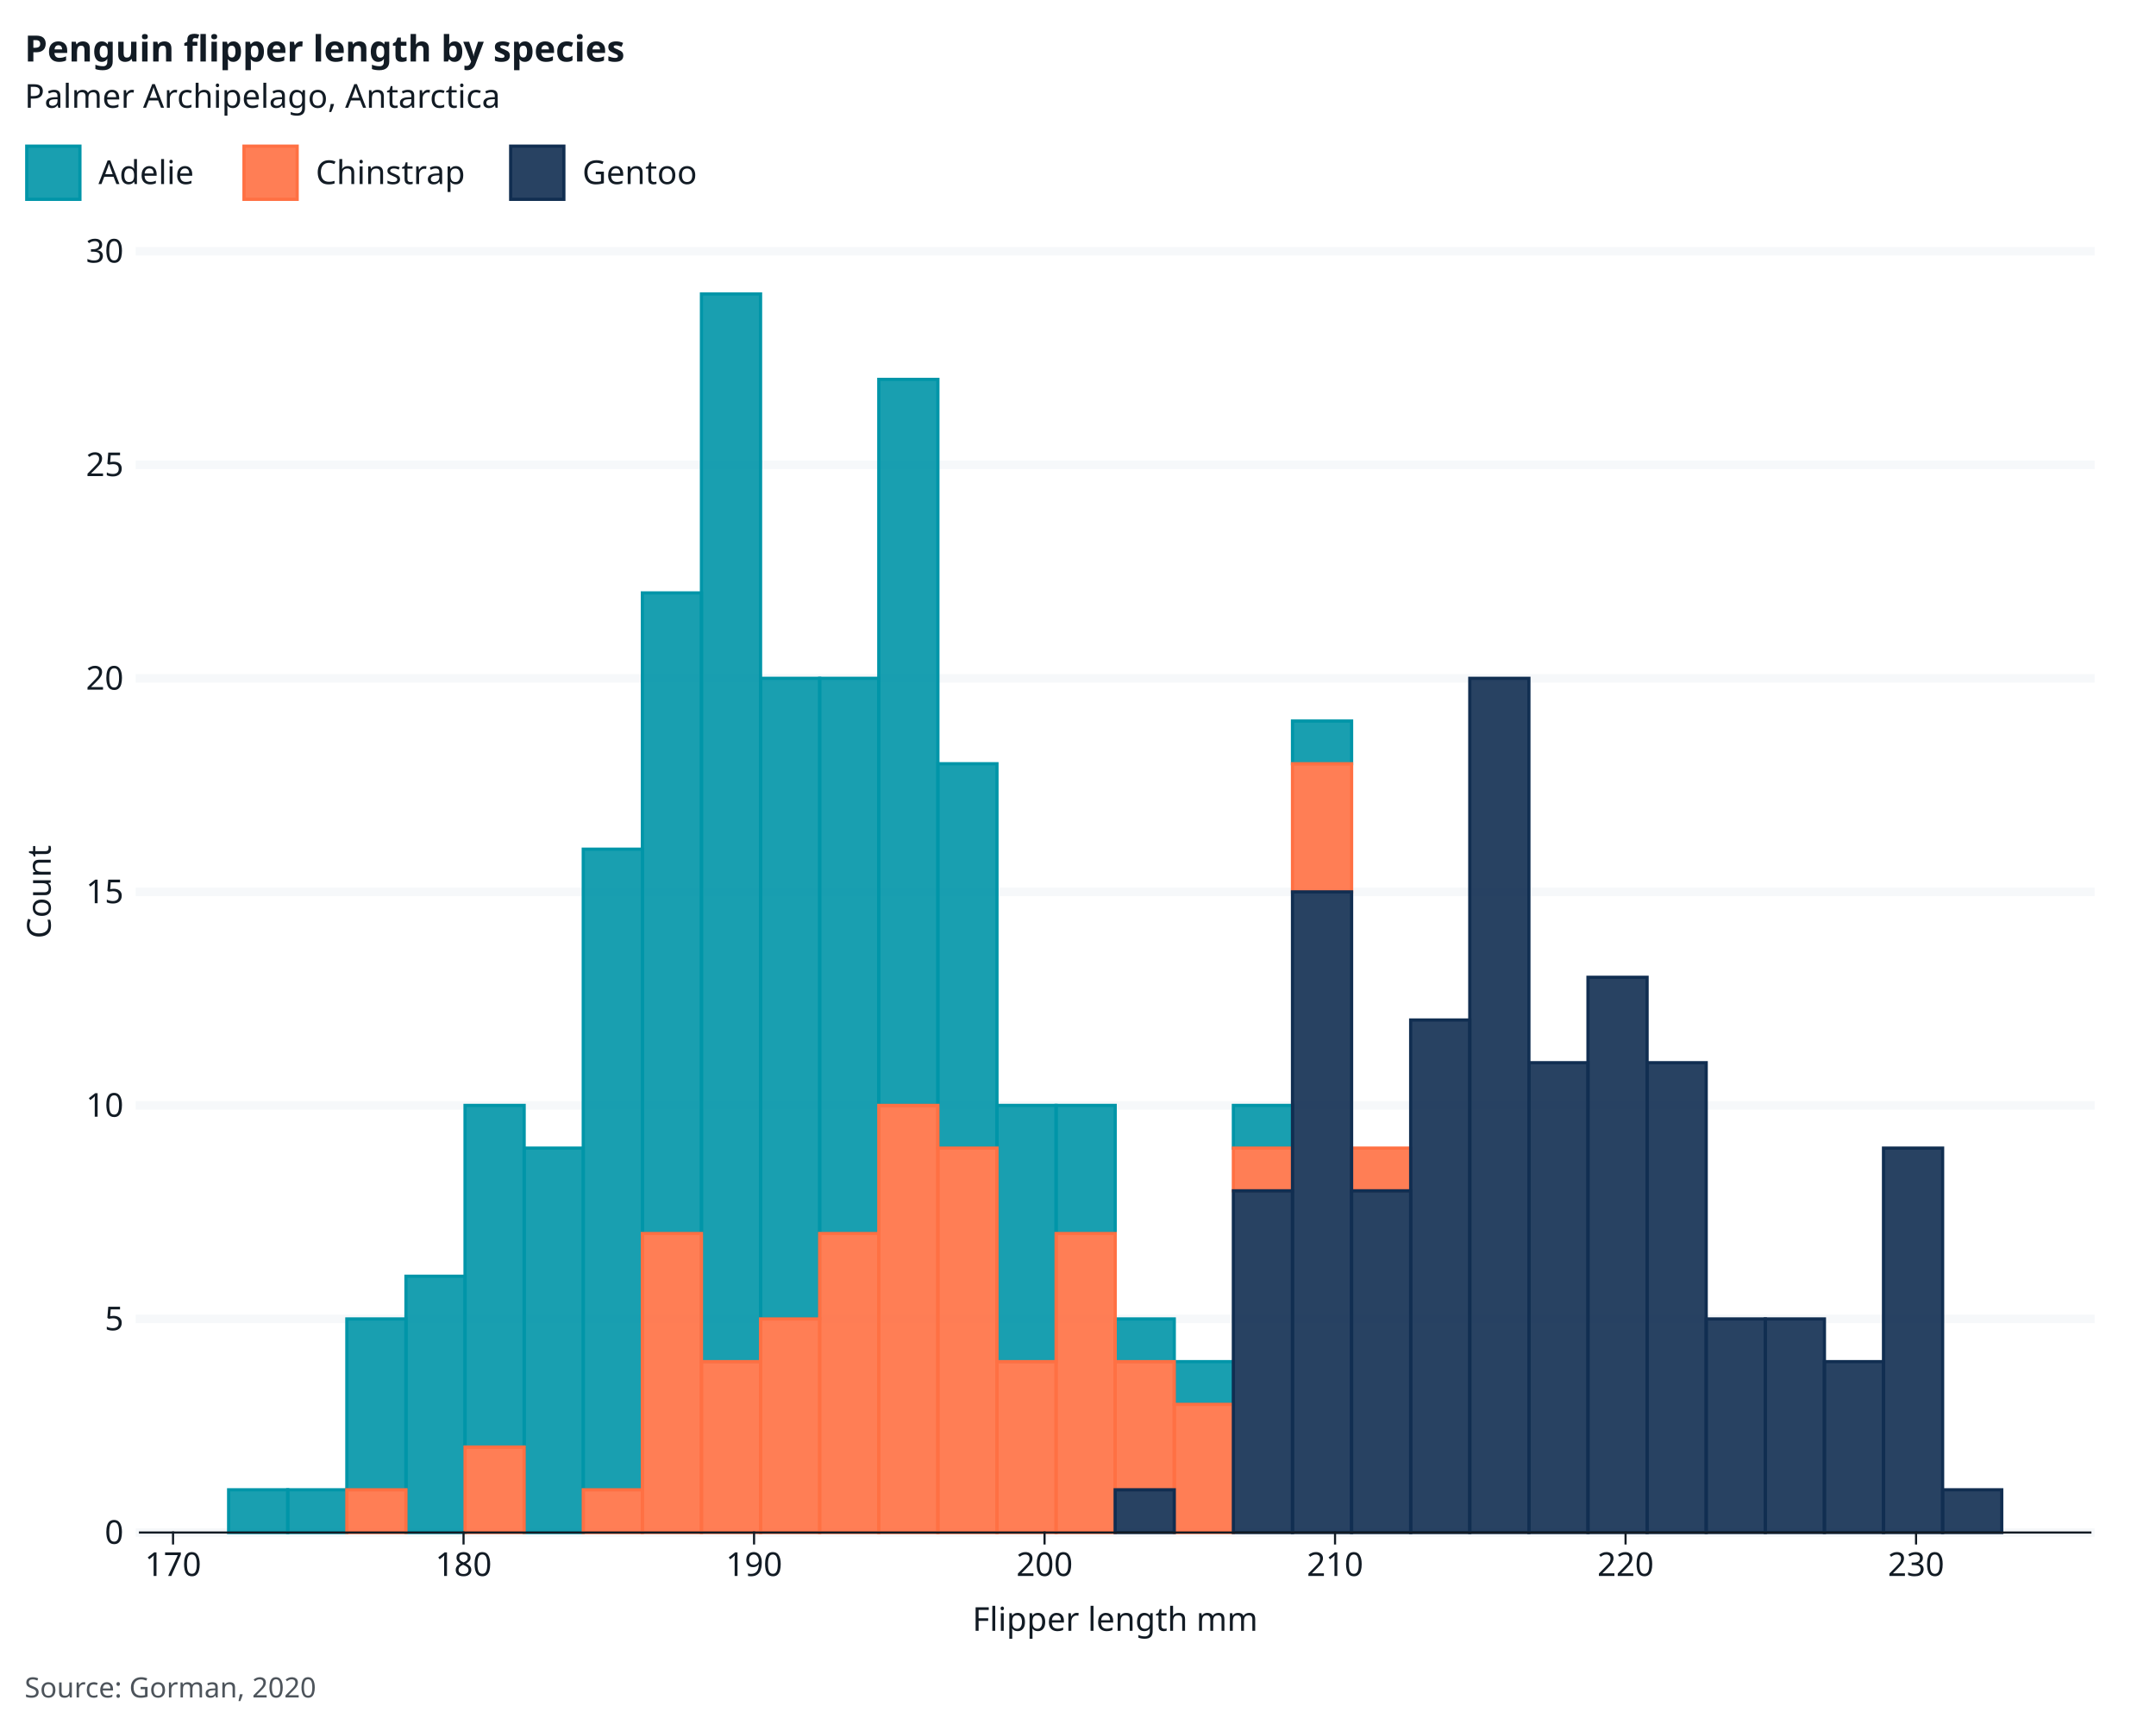
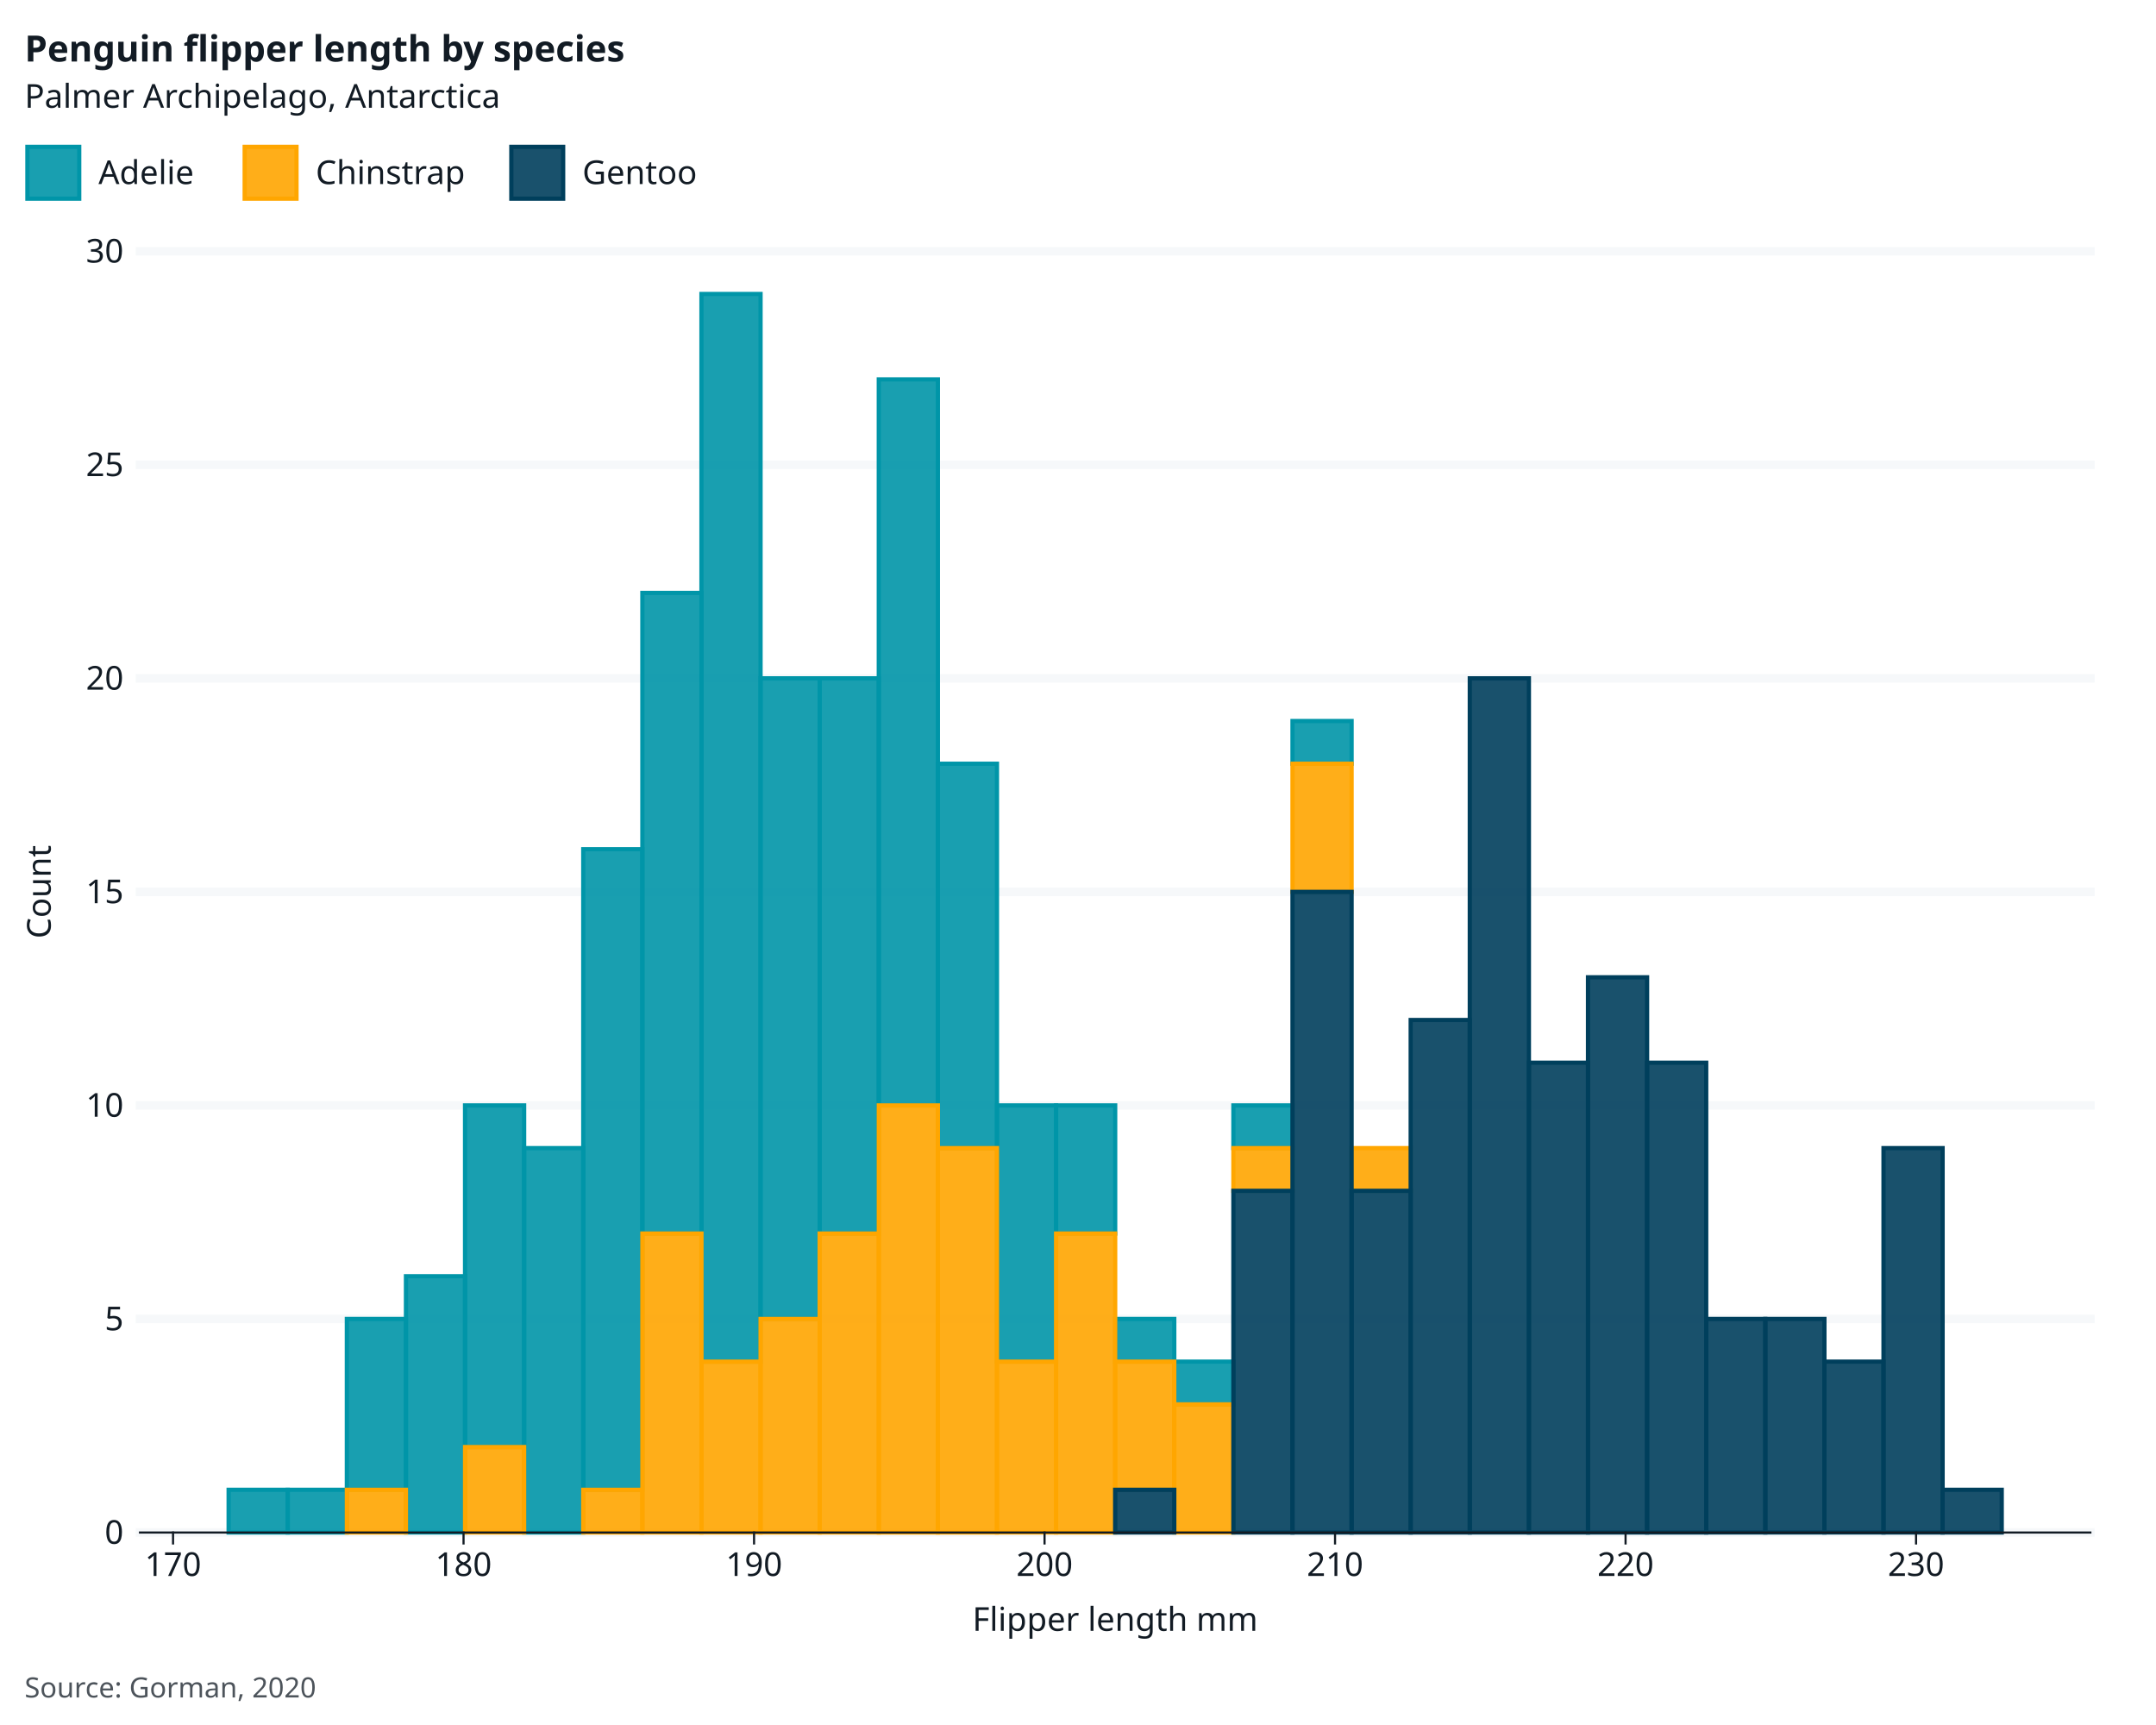
<svg xmlns="http://www.w3.org/2000/svg" class="svglite" data-engine-version="2.0" width="720.00pt" height="576.00pt" viewBox="0 0 720.00 576.00">
  <defs>
    <style type="text/css">
    .svglite line, .svglite polyline, .svglite polygon, .svglite path, .svglite rect, .svglite circle {
      fill: none;
      stroke: #000000;
      stroke-linecap: round;
      stroke-linejoin: round;
      stroke-miterlimit: 10.00;
    }
  </style>
  </defs>
  <rect width="100%" height="100%" style="stroke: none; fill: #FFFFFF;" />
  <defs>
    <clipPath id="cpMC4wMHw3MjAuMDB8MC4wMHw1NzYuMDA=">
      <rect x="0.00" y="0.00" width="720.00" height="576.00" />
    </clipPath>
  </defs>
  <g clip-path="url(#cpMC4wMHw3MjAuMDB8MC4wMHw1NzYuMDA=)">
    <rect x="0" y="0.00" width="720.00" height="576.00" style="stroke-width: 0.71; stroke: #FFFFFF; fill: #FFFFFF;" />
    <rect x="46.75" y="83.90" width="651.33" height="427.82" style="stroke-width: 0.71; stroke: #FFFFFF; fill: #FFFFFF;" />
    <polyline points="46.75,511.72 698.08,511.72 " style="stroke-width: 2.85; stroke: #F6F8FA; stroke-linecap: square;" />
    <polyline points="46.75,440.41 698.08,440.41 " style="stroke-width: 2.85; stroke: #F6F8FA; stroke-linecap: square;" />
    <polyline points="46.75,369.11 698.08,369.11 " style="stroke-width: 2.85; stroke: #F6F8FA; stroke-linecap: square;" />
    <polyline points="46.75,297.81 698.08,297.81 " style="stroke-width: 2.85; stroke: #F6F8FA; stroke-linecap: square;" />
    <polyline points="46.75,226.50 698.08,226.50 " style="stroke-width: 2.85; stroke: #F6F8FA; stroke-linecap: square;" />
    <polyline points="46.75,155.20 698.08,155.20 " style="stroke-width: 2.85; stroke: #F6F8FA; stroke-linecap: square;" />
    <polyline points="46.75,83.90 698.08,83.90 " style="stroke-width: 2.85; stroke: #F6F8FA; stroke-linecap: square;" />
-     <rect x="76.35" y="497.46" width="19.74" height="14.26" style="stroke-width: 1.07; stroke: #0095A8; stroke-linecap: butt; stroke-linejoin: miter; fill: #0095A8; fill-opacity: 0.90;" />
-     <rect x="96.09" y="497.46" width="19.74" height="14.26" style="stroke-width: 1.07; stroke: #0095A8; stroke-linecap: butt; stroke-linejoin: miter; fill: #0095A8; fill-opacity: 0.90;" />
-     <rect x="115.83" y="440.41" width="19.74" height="57.04" style="stroke-width: 1.07; stroke: #0095A8; stroke-linecap: butt; stroke-linejoin: miter; fill: #0095A8; fill-opacity: 0.90;" />
-     <rect x="135.57" y="426.15" width="19.74" height="85.56" style="stroke-width: 1.07; stroke: #0095A8; stroke-linecap: butt; stroke-linejoin: miter; fill: #0095A8; fill-opacity: 0.90;" />
-     <rect x="155.30" y="369.11" width="19.74" height="114.09" style="stroke-width: 1.07; stroke: #0095A8; stroke-linecap: butt; stroke-linejoin: miter; fill: #0095A8; fill-opacity: 0.90;" />
-     <rect x="175.04" y="383.37" width="19.74" height="128.35" style="stroke-width: 1.07; stroke: #0095A8; stroke-linecap: butt; stroke-linejoin: miter; fill: #0095A8; fill-opacity: 0.90;" />
-     <rect x="194.78" y="283.55" width="19.74" height="213.91" style="stroke-width: 1.07; stroke: #0095A8; stroke-linecap: butt; stroke-linejoin: miter; fill: #0095A8; fill-opacity: 0.90;" />
-     <rect x="214.52" y="197.98" width="19.74" height="213.91" style="stroke-width: 1.07; stroke: #0095A8; stroke-linecap: butt; stroke-linejoin: miter; fill: #0095A8; fill-opacity: 0.90;" />
-     <rect x="234.25" y="98.16" width="19.74" height="356.52" style="stroke-width: 1.07; stroke: #0095A8; stroke-linecap: butt; stroke-linejoin: miter; fill: #0095A8; fill-opacity: 0.90;" />
-     <rect x="253.99" y="226.50" width="19.74" height="213.91" style="stroke-width: 1.07; stroke: #0095A8; stroke-linecap: butt; stroke-linejoin: miter; fill: #0095A8; fill-opacity: 0.90;" />
-     <rect x="273.73" y="226.50" width="19.74" height="185.39" style="stroke-width: 1.07; stroke: #0095A8; stroke-linecap: butt; stroke-linejoin: miter; fill: #0095A8; fill-opacity: 0.90;" />
-     <rect x="293.47" y="126.68" width="19.74" height="242.43" style="stroke-width: 1.07; stroke: #0095A8; stroke-linecap: butt; stroke-linejoin: miter; fill: #0095A8; fill-opacity: 0.90;" />
-     <rect x="313.20" y="255.02" width="19.74" height="128.35" style="stroke-width: 1.07; stroke: #0095A8; stroke-linecap: butt; stroke-linejoin: miter; fill: #0095A8; fill-opacity: 0.90;" />
-     <rect x="332.94" y="369.11" width="19.74" height="85.56" style="stroke-width: 1.07; stroke: #0095A8; stroke-linecap: butt; stroke-linejoin: miter; fill: #0095A8; fill-opacity: 0.90;" />
-     <rect x="352.68" y="369.11" width="19.74" height="42.78" style="stroke-width: 1.07; stroke: #0095A8; stroke-linecap: butt; stroke-linejoin: miter; fill: #0095A8; fill-opacity: 0.90;" />
-     <rect x="372.41" y="440.41" width="19.74" height="14.26" style="stroke-width: 1.07; stroke: #0095A8; stroke-linecap: butt; stroke-linejoin: miter; fill: #0095A8; fill-opacity: 0.90;" />
-     <rect x="392.15" y="454.67" width="19.74" height="14.26" style="stroke-width: 1.07; stroke: #0095A8; stroke-linecap: butt; stroke-linejoin: miter; fill: #0095A8; fill-opacity: 0.90;" />
-     <rect x="411.89" y="369.11" width="19.74" height="14.26" style="stroke-width: 1.07; stroke: #0095A8; stroke-linecap: butt; stroke-linejoin: miter; fill: #0095A8; fill-opacity: 0.90;" />
-     <rect x="431.63" y="240.76" width="19.74" height="14.26" style="stroke-width: 1.07; stroke: #0095A8; stroke-linecap: butt; stroke-linejoin: miter; fill: #0095A8; fill-opacity: 0.90;" />
-     <rect x="451.36" y="383.37" width="19.74" height="0.00" style="stroke-width: 1.07; stroke: #0095A8; stroke-linecap: butt; stroke-linejoin: miter; fill: #0095A8; fill-opacity: 0.90;" />
-     <rect x="471.10" y="340.59" width="19.74" height="0.00" style="stroke-width: 1.07; stroke: #0095A8; stroke-linecap: butt; stroke-linejoin: miter; fill: #0095A8; fill-opacity: 0.90;" />
-     <rect x="490.84" y="226.50" width="19.74" height="0.00" style="stroke-width: 1.07; stroke: #0095A8; stroke-linecap: butt; stroke-linejoin: miter; fill: #0095A8; fill-opacity: 0.90;" />
-     <rect x="510.58" y="354.85" width="19.74" height="0.00" style="stroke-width: 1.07; stroke: #0095A8; stroke-linecap: butt; stroke-linejoin: miter; fill: #0095A8; fill-opacity: 0.90;" />
-     <rect x="530.31" y="326.33" width="19.74" height="0.00" style="stroke-width: 1.07; stroke: #0095A8; stroke-linecap: butt; stroke-linejoin: miter; fill: #0095A8; fill-opacity: 0.90;" />
-     <rect x="550.05" y="354.85" width="19.74" height="0.00" style="stroke-width: 1.07; stroke: #0095A8; stroke-linecap: butt; stroke-linejoin: miter; fill: #0095A8; fill-opacity: 0.90;" />
-     <rect x="569.79" y="440.41" width="19.74" height="0.00" style="stroke-width: 1.07; stroke: #0095A8; stroke-linecap: butt; stroke-linejoin: miter; fill: #0095A8; fill-opacity: 0.90;" />
-     <rect x="589.53" y="440.41" width="19.74" height="0.00" style="stroke-width: 1.07; stroke: #0095A8; stroke-linecap: butt; stroke-linejoin: miter; fill: #0095A8; fill-opacity: 0.90;" />
-     <rect x="609.26" y="454.67" width="19.74" height="0.00" style="stroke-width: 1.07; stroke: #0095A8; stroke-linecap: butt; stroke-linejoin: miter; fill: #0095A8; fill-opacity: 0.90;" />
-     <rect x="629.00" y="383.37" width="19.74" height="0.00" style="stroke-width: 1.07; stroke: #0095A8; stroke-linecap: butt; stroke-linejoin: miter; fill: #0095A8; fill-opacity: 0.90;" />
-     <rect x="648.74" y="497.46" width="19.74" height="0.00" style="stroke-width: 1.07; stroke: #0095A8; stroke-linecap: butt; stroke-linejoin: miter; fill: #0095A8; fill-opacity: 0.90;" />
-     <rect x="76.35" y="511.72" width="19.74" height="0.00" style="stroke-width: 1.07; stroke: #FF7043; stroke-linecap: butt; stroke-linejoin: miter; fill: #FF7043; fill-opacity: 0.90;" />
-     <rect x="96.09" y="511.72" width="19.74" height="0.00" style="stroke-width: 1.07; stroke: #FF7043; stroke-linecap: butt; stroke-linejoin: miter; fill: #FF7043; fill-opacity: 0.90;" />
-     <rect x="115.83" y="497.46" width="19.74" height="14.26" style="stroke-width: 1.07; stroke: #FF7043; stroke-linecap: butt; stroke-linejoin: miter; fill: #FF7043; fill-opacity: 0.90;" />
-     <rect x="135.57" y="511.72" width="19.74" height="0.00" style="stroke-width: 1.07; stroke: #FF7043; stroke-linecap: butt; stroke-linejoin: miter; fill: #FF7043; fill-opacity: 0.90;" />
-     <rect x="155.30" y="483.19" width="19.74" height="28.52" style="stroke-width: 1.07; stroke: #FF7043; stroke-linecap: butt; stroke-linejoin: miter; fill: #FF7043; fill-opacity: 0.90;" />
-     <rect x="175.04" y="511.72" width="19.74" height="0.00" style="stroke-width: 1.07; stroke: #FF7043; stroke-linecap: butt; stroke-linejoin: miter; fill: #FF7043; fill-opacity: 0.90;" />
-     <rect x="194.78" y="497.46" width="19.74" height="14.26" style="stroke-width: 1.07; stroke: #FF7043; stroke-linecap: butt; stroke-linejoin: miter; fill: #FF7043; fill-opacity: 0.90;" />
-     <rect x="214.52" y="411.89" width="19.74" height="99.82" style="stroke-width: 1.07; stroke: #FF7043; stroke-linecap: butt; stroke-linejoin: miter; fill: #FF7043; fill-opacity: 0.90;" />
-     <rect x="234.25" y="454.67" width="19.74" height="57.04" style="stroke-width: 1.07; stroke: #FF7043; stroke-linecap: butt; stroke-linejoin: miter; fill: #FF7043; fill-opacity: 0.90;" />
-     <rect x="253.99" y="440.41" width="19.74" height="71.30" style="stroke-width: 1.07; stroke: #FF7043; stroke-linecap: butt; stroke-linejoin: miter; fill: #FF7043; fill-opacity: 0.90;" />
-     <rect x="273.73" y="411.89" width="19.74" height="99.82" style="stroke-width: 1.07; stroke: #FF7043; stroke-linecap: butt; stroke-linejoin: miter; fill: #FF7043; fill-opacity: 0.90;" />
-     <rect x="293.47" y="369.11" width="19.74" height="142.61" style="stroke-width: 1.07; stroke: #FF7043; stroke-linecap: butt; stroke-linejoin: miter; fill: #FF7043; fill-opacity: 0.90;" />
-     <rect x="313.20" y="383.37" width="19.74" height="128.35" style="stroke-width: 1.07; stroke: #FF7043; stroke-linecap: butt; stroke-linejoin: miter; fill: #FF7043; fill-opacity: 0.90;" />
-     <rect x="332.94" y="454.67" width="19.74" height="57.04" style="stroke-width: 1.07; stroke: #FF7043; stroke-linecap: butt; stroke-linejoin: miter; fill: #FF7043; fill-opacity: 0.90;" />
-     <rect x="352.68" y="411.89" width="19.74" height="99.82" style="stroke-width: 1.07; stroke: #FF7043; stroke-linecap: butt; stroke-linejoin: miter; fill: #FF7043; fill-opacity: 0.90;" />
-     <rect x="372.41" y="454.67" width="19.74" height="42.78" style="stroke-width: 1.07; stroke: #FF7043; stroke-linecap: butt; stroke-linejoin: miter; fill: #FF7043; fill-opacity: 0.90;" />
-     <rect x="392.15" y="468.93" width="19.74" height="42.78" style="stroke-width: 1.07; stroke: #FF7043; stroke-linecap: butt; stroke-linejoin: miter; fill: #FF7043; fill-opacity: 0.90;" />
-     <rect x="411.89" y="383.37" width="19.74" height="14.26" style="stroke-width: 1.07; stroke: #FF7043; stroke-linecap: butt; stroke-linejoin: miter; fill: #FF7043; fill-opacity: 0.90;" />
-     <rect x="431.63" y="255.02" width="19.74" height="42.78" style="stroke-width: 1.07; stroke: #FF7043; stroke-linecap: butt; stroke-linejoin: miter; fill: #FF7043; fill-opacity: 0.90;" />
-     <rect x="451.36" y="383.37" width="19.74" height="14.26" style="stroke-width: 1.07; stroke: #FF7043; stroke-linecap: butt; stroke-linejoin: miter; fill: #FF7043; fill-opacity: 0.90;" />
-     <rect x="471.10" y="340.59" width="19.74" height="0.00" style="stroke-width: 1.07; stroke: #FF7043; stroke-linecap: butt; stroke-linejoin: miter; fill: #FF7043; fill-opacity: 0.90;" />
-     <rect x="490.84" y="226.50" width="19.74" height="0.00" style="stroke-width: 1.07; stroke: #FF7043; stroke-linecap: butt; stroke-linejoin: miter; fill: #FF7043; fill-opacity: 0.90;" />
-     <rect x="510.58" y="354.85" width="19.74" height="0.00" style="stroke-width: 1.07; stroke: #FF7043; stroke-linecap: butt; stroke-linejoin: miter; fill: #FF7043; fill-opacity: 0.90;" />
-     <rect x="530.31" y="326.33" width="19.74" height="0.00" style="stroke-width: 1.07; stroke: #FF7043; stroke-linecap: butt; stroke-linejoin: miter; fill: #FF7043; fill-opacity: 0.90;" />
-     <rect x="550.05" y="354.85" width="19.74" height="0.00" style="stroke-width: 1.07; stroke: #FF7043; stroke-linecap: butt; stroke-linejoin: miter; fill: #FF7043; fill-opacity: 0.90;" />
-     <rect x="569.79" y="440.41" width="19.74" height="0.00" style="stroke-width: 1.07; stroke: #FF7043; stroke-linecap: butt; stroke-linejoin: miter; fill: #FF7043; fill-opacity: 0.90;" />
-     <rect x="589.53" y="440.41" width="19.74" height="0.00" style="stroke-width: 1.07; stroke: #FF7043; stroke-linecap: butt; stroke-linejoin: miter; fill: #FF7043; fill-opacity: 0.90;" />
-     <rect x="609.26" y="454.67" width="19.74" height="0.00" style="stroke-width: 1.07; stroke: #FF7043; stroke-linecap: butt; stroke-linejoin: miter; fill: #FF7043; fill-opacity: 0.90;" />
-     <rect x="629.00" y="383.37" width="19.74" height="0.00" style="stroke-width: 1.07; stroke: #FF7043; stroke-linecap: butt; stroke-linejoin: miter; fill: #FF7043; fill-opacity: 0.90;" />
-     <rect x="648.74" y="497.46" width="19.74" height="0.00" style="stroke-width: 1.07; stroke: #FF7043; stroke-linecap: butt; stroke-linejoin: miter; fill: #FF7043; fill-opacity: 0.90;" />
-     <rect x="76.35" y="511.72" width="19.74" height="0.00" style="stroke-width: 1.07; stroke: #112E51; stroke-linecap: butt; stroke-linejoin: miter; fill: #112E51; fill-opacity: 0.90;" />
-     <rect x="96.09" y="511.72" width="19.74" height="0.00" style="stroke-width: 1.07; stroke: #112E51; stroke-linecap: butt; stroke-linejoin: miter; fill: #112E51; fill-opacity: 0.90;" />
-     <rect x="115.83" y="511.72" width="19.74" height="0.00" style="stroke-width: 1.07; stroke: #112E51; stroke-linecap: butt; stroke-linejoin: miter; fill: #112E51; fill-opacity: 0.90;" />
-     <rect x="135.57" y="511.72" width="19.74" height="0.00" style="stroke-width: 1.07; stroke: #112E51; stroke-linecap: butt; stroke-linejoin: miter; fill: #112E51; fill-opacity: 0.90;" />
-     <rect x="155.30" y="511.72" width="19.74" height="0.00" style="stroke-width: 1.07; stroke: #112E51; stroke-linecap: butt; stroke-linejoin: miter; fill: #112E51; fill-opacity: 0.90;" />
-     <rect x="175.04" y="511.72" width="19.74" height="0.00" style="stroke-width: 1.07; stroke: #112E51; stroke-linecap: butt; stroke-linejoin: miter; fill: #112E51; fill-opacity: 0.90;" />
-     <rect x="194.78" y="511.72" width="19.74" height="0.00" style="stroke-width: 1.07; stroke: #112E51; stroke-linecap: butt; stroke-linejoin: miter; fill: #112E51; fill-opacity: 0.90;" />
-     <rect x="214.52" y="511.72" width="19.74" height="0.00" style="stroke-width: 1.07; stroke: #112E51; stroke-linecap: butt; stroke-linejoin: miter; fill: #112E51; fill-opacity: 0.90;" />
-     <rect x="234.25" y="511.72" width="19.74" height="0.00" style="stroke-width: 1.07; stroke: #112E51; stroke-linecap: butt; stroke-linejoin: miter; fill: #112E51; fill-opacity: 0.90;" />
-     <rect x="253.99" y="511.72" width="19.74" height="0.00" style="stroke-width: 1.07; stroke: #112E51; stroke-linecap: butt; stroke-linejoin: miter; fill: #112E51; fill-opacity: 0.90;" />
-     <rect x="273.73" y="511.72" width="19.74" height="0.00" style="stroke-width: 1.07; stroke: #112E51; stroke-linecap: butt; stroke-linejoin: miter; fill: #112E51; fill-opacity: 0.90;" />
-     <rect x="293.47" y="511.72" width="19.74" height="0.00" style="stroke-width: 1.07; stroke: #112E51; stroke-linecap: butt; stroke-linejoin: miter; fill: #112E51; fill-opacity: 0.90;" />
-     <rect x="313.20" y="511.72" width="19.74" height="0.00" style="stroke-width: 1.07; stroke: #112E51; stroke-linecap: butt; stroke-linejoin: miter; fill: #112E51; fill-opacity: 0.90;" />
-     <rect x="332.94" y="511.72" width="19.74" height="0.00" style="stroke-width: 1.07; stroke: #112E51; stroke-linecap: butt; stroke-linejoin: miter; fill: #112E51; fill-opacity: 0.90;" />
-     <rect x="352.68" y="511.72" width="19.74" height="0.00" style="stroke-width: 1.07; stroke: #112E51; stroke-linecap: butt; stroke-linejoin: miter; fill: #112E51; fill-opacity: 0.90;" />
-     <rect x="372.41" y="497.46" width="19.74" height="14.26" style="stroke-width: 1.07; stroke: #112E51; stroke-linecap: butt; stroke-linejoin: miter; fill: #112E51; fill-opacity: 0.90;" />
-     <rect x="392.15" y="511.72" width="19.74" height="0.00" style="stroke-width: 1.07; stroke: #112E51; stroke-linecap: butt; stroke-linejoin: miter; fill: #112E51; fill-opacity: 0.90;" />
-     <rect x="411.89" y="397.63" width="19.74" height="114.09" style="stroke-width: 1.07; stroke: #112E51; stroke-linecap: butt; stroke-linejoin: miter; fill: #112E51; fill-opacity: 0.90;" />
-     <rect x="431.63" y="297.81" width="19.74" height="213.91" style="stroke-width: 1.07; stroke: #112E51; stroke-linecap: butt; stroke-linejoin: miter; fill: #112E51; fill-opacity: 0.90;" />
-     <rect x="451.36" y="397.63" width="19.74" height="114.09" style="stroke-width: 1.07; stroke: #112E51; stroke-linecap: butt; stroke-linejoin: miter; fill: #112E51; fill-opacity: 0.90;" />
-     <rect x="471.10" y="340.59" width="19.74" height="171.13" style="stroke-width: 1.07; stroke: #112E51; stroke-linecap: butt; stroke-linejoin: miter; fill: #112E51; fill-opacity: 0.90;" />
-     <rect x="490.84" y="226.50" width="19.74" height="285.21" style="stroke-width: 1.07; stroke: #112E51; stroke-linecap: butt; stroke-linejoin: miter; fill: #112E51; fill-opacity: 0.90;" />
-     <rect x="510.58" y="354.85" width="19.74" height="156.87" style="stroke-width: 1.07; stroke: #112E51; stroke-linecap: butt; stroke-linejoin: miter; fill: #112E51; fill-opacity: 0.90;" />
-     <rect x="530.31" y="326.33" width="19.74" height="185.39" style="stroke-width: 1.07; stroke: #112E51; stroke-linecap: butt; stroke-linejoin: miter; fill: #112E51; fill-opacity: 0.90;" />
-     <rect x="550.05" y="354.85" width="19.74" height="156.87" style="stroke-width: 1.07; stroke: #112E51; stroke-linecap: butt; stroke-linejoin: miter; fill: #112E51; fill-opacity: 0.90;" />
-     <rect x="569.79" y="440.41" width="19.74" height="71.30" style="stroke-width: 1.07; stroke: #112E51; stroke-linecap: butt; stroke-linejoin: miter; fill: #112E51; fill-opacity: 0.90;" />
-     <rect x="589.53" y="440.41" width="19.74" height="71.30" style="stroke-width: 1.07; stroke: #112E51; stroke-linecap: butt; stroke-linejoin: miter; fill: #112E51; fill-opacity: 0.90;" />
-     <rect x="609.26" y="454.67" width="19.74" height="57.04" style="stroke-width: 1.07; stroke: #112E51; stroke-linecap: butt; stroke-linejoin: miter; fill: #112E51; fill-opacity: 0.90;" />
-     <rect x="629.00" y="383.37" width="19.74" height="128.35" style="stroke-width: 1.07; stroke: #112E51; stroke-linecap: butt; stroke-linejoin: miter; fill: #112E51; fill-opacity: 0.90;" />
-     <rect x="648.74" y="497.46" width="19.74" height="14.26" style="stroke-width: 1.07; stroke: #112E51; stroke-linecap: butt; stroke-linejoin: miter; fill: #112E51; fill-opacity: 0.90;" />
+     <rect x="76.35" y="497.46" width="19.74" height="14.26" style="stroke-width: 1.41; stroke: #0095A8; stroke-linecap: butt; stroke-linejoin: miter; fill: #0095A8; fill-opacity: 0.90;" />
+     <rect x="96.09" y="497.46" width="19.74" height="14.26" style="stroke-width: 1.41; stroke: #0095A8; stroke-linecap: butt; stroke-linejoin: miter; fill: #0095A8; fill-opacity: 0.90;" />
+     <rect x="115.83" y="440.41" width="19.74" height="57.04" style="stroke-width: 1.41; stroke: #0095A8; stroke-linecap: butt; stroke-linejoin: miter; fill: #0095A8; fill-opacity: 0.90;" />
+     <rect x="135.57" y="426.15" width="19.74" height="85.56" style="stroke-width: 1.41; stroke: #0095A8; stroke-linecap: butt; stroke-linejoin: miter; fill: #0095A8; fill-opacity: 0.90;" />
+     <rect x="155.30" y="369.11" width="19.74" height="114.09" style="stroke-width: 1.41; stroke: #0095A8; stroke-linecap: butt; stroke-linejoin: miter; fill: #0095A8; fill-opacity: 0.90;" />
+     <rect x="175.04" y="383.37" width="19.74" height="128.35" style="stroke-width: 1.41; stroke: #0095A8; stroke-linecap: butt; stroke-linejoin: miter; fill: #0095A8; fill-opacity: 0.90;" />
+     <rect x="194.78" y="283.55" width="19.74" height="213.91" style="stroke-width: 1.41; stroke: #0095A8; stroke-linecap: butt; stroke-linejoin: miter; fill: #0095A8; fill-opacity: 0.90;" />
+     <rect x="214.52" y="197.98" width="19.74" height="213.91" style="stroke-width: 1.41; stroke: #0095A8; stroke-linecap: butt; stroke-linejoin: miter; fill: #0095A8; fill-opacity: 0.90;" />
+     <rect x="234.25" y="98.16" width="19.74" height="356.52" style="stroke-width: 1.41; stroke: #0095A8; stroke-linecap: butt; stroke-linejoin: miter; fill: #0095A8; fill-opacity: 0.90;" />
+     <rect x="253.99" y="226.50" width="19.74" height="213.91" style="stroke-width: 1.41; stroke: #0095A8; stroke-linecap: butt; stroke-linejoin: miter; fill: #0095A8; fill-opacity: 0.90;" />
+     <rect x="273.73" y="226.50" width="19.74" height="185.39" style="stroke-width: 1.41; stroke: #0095A8; stroke-linecap: butt; stroke-linejoin: miter; fill: #0095A8; fill-opacity: 0.90;" />
+     <rect x="293.47" y="126.68" width="19.74" height="242.43" style="stroke-width: 1.41; stroke: #0095A8; stroke-linecap: butt; stroke-linejoin: miter; fill: #0095A8; fill-opacity: 0.90;" />
+     <rect x="313.20" y="255.02" width="19.74" height="128.35" style="stroke-width: 1.41; stroke: #0095A8; stroke-linecap: butt; stroke-linejoin: miter; fill: #0095A8; fill-opacity: 0.90;" />
+     <rect x="332.94" y="369.11" width="19.74" height="85.56" style="stroke-width: 1.41; stroke: #0095A8; stroke-linecap: butt; stroke-linejoin: miter; fill: #0095A8; fill-opacity: 0.90;" />
+     <rect x="352.68" y="369.11" width="19.74" height="42.78" style="stroke-width: 1.41; stroke: #0095A8; stroke-linecap: butt; stroke-linejoin: miter; fill: #0095A8; fill-opacity: 0.90;" />
+     <rect x="372.41" y="440.41" width="19.74" height="14.26" style="stroke-width: 1.41; stroke: #0095A8; stroke-linecap: butt; stroke-linejoin: miter; fill: #0095A8; fill-opacity: 0.90;" />
+     <rect x="392.15" y="454.67" width="19.74" height="14.26" style="stroke-width: 1.41; stroke: #0095A8; stroke-linecap: butt; stroke-linejoin: miter; fill: #0095A8; fill-opacity: 0.90;" />
+     <rect x="411.89" y="369.11" width="19.74" height="14.26" style="stroke-width: 1.41; stroke: #0095A8; stroke-linecap: butt; stroke-linejoin: miter; fill: #0095A8; fill-opacity: 0.90;" />
+     <rect x="431.63" y="240.76" width="19.74" height="14.26" style="stroke-width: 1.41; stroke: #0095A8; stroke-linecap: butt; stroke-linejoin: miter; fill: #0095A8; fill-opacity: 0.90;" />
+     <rect x="451.36" y="383.37" width="19.74" height="0.00" style="stroke-width: 1.41; stroke: #0095A8; stroke-linecap: butt; stroke-linejoin: miter; fill: #0095A8; fill-opacity: 0.90;" />
+     <rect x="471.10" y="340.59" width="19.74" height="0.00" style="stroke-width: 1.41; stroke: #0095A8; stroke-linecap: butt; stroke-linejoin: miter; fill: #0095A8; fill-opacity: 0.90;" />
+     <rect x="490.84" y="226.50" width="19.74" height="0.00" style="stroke-width: 1.41; stroke: #0095A8; stroke-linecap: butt; stroke-linejoin: miter; fill: #0095A8; fill-opacity: 0.90;" />
+     <rect x="510.58" y="354.85" width="19.74" height="0.00" style="stroke-width: 1.41; stroke: #0095A8; stroke-linecap: butt; stroke-linejoin: miter; fill: #0095A8; fill-opacity: 0.90;" />
+     <rect x="530.31" y="326.33" width="19.74" height="0.00" style="stroke-width: 1.41; stroke: #0095A8; stroke-linecap: butt; stroke-linejoin: miter; fill: #0095A8; fill-opacity: 0.90;" />
+     <rect x="550.05" y="354.85" width="19.74" height="0.00" style="stroke-width: 1.41; stroke: #0095A8; stroke-linecap: butt; stroke-linejoin: miter; fill: #0095A8; fill-opacity: 0.90;" />
+     <rect x="569.79" y="440.41" width="19.74" height="0.00" style="stroke-width: 1.41; stroke: #0095A8; stroke-linecap: butt; stroke-linejoin: miter; fill: #0095A8; fill-opacity: 0.90;" />
+     <rect x="589.53" y="440.41" width="19.74" height="0.00" style="stroke-width: 1.41; stroke: #0095A8; stroke-linecap: butt; stroke-linejoin: miter; fill: #0095A8; fill-opacity: 0.90;" />
+     <rect x="609.26" y="454.67" width="19.74" height="0.00" style="stroke-width: 1.41; stroke: #0095A8; stroke-linecap: butt; stroke-linejoin: miter; fill: #0095A8; fill-opacity: 0.90;" />
+     <rect x="629.00" y="383.37" width="19.74" height="0.00" style="stroke-width: 1.41; stroke: #0095A8; stroke-linecap: butt; stroke-linejoin: miter; fill: #0095A8; fill-opacity: 0.90;" />
+     <rect x="648.74" y="497.46" width="19.74" height="0.00" style="stroke-width: 1.41; stroke: #0095A8; stroke-linecap: butt; stroke-linejoin: miter; fill: #0095A8; fill-opacity: 0.90;" />
+     <rect x="76.35" y="511.72" width="19.74" height="0.00" style="stroke-width: 1.41; stroke: #FFA600; stroke-linecap: butt; stroke-linejoin: miter; fill: #FFA600; fill-opacity: 0.90;" />
+     <rect x="96.09" y="511.72" width="19.74" height="0.00" style="stroke-width: 1.41; stroke: #FFA600; stroke-linecap: butt; stroke-linejoin: miter; fill: #FFA600; fill-opacity: 0.90;" />
+     <rect x="115.83" y="497.46" width="19.74" height="14.26" style="stroke-width: 1.41; stroke: #FFA600; stroke-linecap: butt; stroke-linejoin: miter; fill: #FFA600; fill-opacity: 0.90;" />
+     <rect x="135.57" y="511.72" width="19.74" height="0.00" style="stroke-width: 1.41; stroke: #FFA600; stroke-linecap: butt; stroke-linejoin: miter; fill: #FFA600; fill-opacity: 0.90;" />
+     <rect x="155.30" y="483.19" width="19.74" height="28.52" style="stroke-width: 1.41; stroke: #FFA600; stroke-linecap: butt; stroke-linejoin: miter; fill: #FFA600; fill-opacity: 0.90;" />
+     <rect x="175.04" y="511.72" width="19.74" height="0.00" style="stroke-width: 1.41; stroke: #FFA600; stroke-linecap: butt; stroke-linejoin: miter; fill: #FFA600; fill-opacity: 0.90;" />
+     <rect x="194.78" y="497.46" width="19.74" height="14.26" style="stroke-width: 1.41; stroke: #FFA600; stroke-linecap: butt; stroke-linejoin: miter; fill: #FFA600; fill-opacity: 0.90;" />
+     <rect x="214.52" y="411.89" width="19.74" height="99.82" style="stroke-width: 1.41; stroke: #FFA600; stroke-linecap: butt; stroke-linejoin: miter; fill: #FFA600; fill-opacity: 0.90;" />
+     <rect x="234.25" y="454.67" width="19.74" height="57.04" style="stroke-width: 1.41; stroke: #FFA600; stroke-linecap: butt; stroke-linejoin: miter; fill: #FFA600; fill-opacity: 0.90;" />
+     <rect x="253.99" y="440.41" width="19.74" height="71.30" style="stroke-width: 1.41; stroke: #FFA600; stroke-linecap: butt; stroke-linejoin: miter; fill: #FFA600; fill-opacity: 0.90;" />
+     <rect x="273.73" y="411.89" width="19.74" height="99.82" style="stroke-width: 1.41; stroke: #FFA600; stroke-linecap: butt; stroke-linejoin: miter; fill: #FFA600; fill-opacity: 0.90;" />
+     <rect x="293.47" y="369.11" width="19.74" height="142.61" style="stroke-width: 1.41; stroke: #FFA600; stroke-linecap: butt; stroke-linejoin: miter; fill: #FFA600; fill-opacity: 0.90;" />
+     <rect x="313.20" y="383.37" width="19.74" height="128.35" style="stroke-width: 1.41; stroke: #FFA600; stroke-linecap: butt; stroke-linejoin: miter; fill: #FFA600; fill-opacity: 0.90;" />
+     <rect x="332.94" y="454.67" width="19.74" height="57.04" style="stroke-width: 1.41; stroke: #FFA600; stroke-linecap: butt; stroke-linejoin: miter; fill: #FFA600; fill-opacity: 0.90;" />
+     <rect x="352.68" y="411.89" width="19.74" height="99.82" style="stroke-width: 1.41; stroke: #FFA600; stroke-linecap: butt; stroke-linejoin: miter; fill: #FFA600; fill-opacity: 0.90;" />
+     <rect x="372.41" y="454.67" width="19.74" height="42.78" style="stroke-width: 1.41; stroke: #FFA600; stroke-linecap: butt; stroke-linejoin: miter; fill: #FFA600; fill-opacity: 0.90;" />
+     <rect x="392.15" y="468.93" width="19.74" height="42.78" style="stroke-width: 1.41; stroke: #FFA600; stroke-linecap: butt; stroke-linejoin: miter; fill: #FFA600; fill-opacity: 0.90;" />
+     <rect x="411.89" y="383.37" width="19.74" height="14.26" style="stroke-width: 1.41; stroke: #FFA600; stroke-linecap: butt; stroke-linejoin: miter; fill: #FFA600; fill-opacity: 0.90;" />
+     <rect x="431.63" y="255.02" width="19.74" height="42.78" style="stroke-width: 1.41; stroke: #FFA600; stroke-linecap: butt; stroke-linejoin: miter; fill: #FFA600; fill-opacity: 0.90;" />
+     <rect x="451.36" y="383.37" width="19.74" height="14.26" style="stroke-width: 1.41; stroke: #FFA600; stroke-linecap: butt; stroke-linejoin: miter; fill: #FFA600; fill-opacity: 0.90;" />
+     <rect x="471.10" y="340.59" width="19.74" height="0.00" style="stroke-width: 1.41; stroke: #FFA600; stroke-linecap: butt; stroke-linejoin: miter; fill: #FFA600; fill-opacity: 0.90;" />
+     <rect x="490.84" y="226.50" width="19.74" height="0.00" style="stroke-width: 1.41; stroke: #FFA600; stroke-linecap: butt; stroke-linejoin: miter; fill: #FFA600; fill-opacity: 0.90;" />
+     <rect x="510.58" y="354.85" width="19.74" height="0.00" style="stroke-width: 1.41; stroke: #FFA600; stroke-linecap: butt; stroke-linejoin: miter; fill: #FFA600; fill-opacity: 0.90;" />
+     <rect x="530.31" y="326.33" width="19.74" height="0.00" style="stroke-width: 1.41; stroke: #FFA600; stroke-linecap: butt; stroke-linejoin: miter; fill: #FFA600; fill-opacity: 0.90;" />
+     <rect x="550.05" y="354.85" width="19.74" height="0.00" style="stroke-width: 1.41; stroke: #FFA600; stroke-linecap: butt; stroke-linejoin: miter; fill: #FFA600; fill-opacity: 0.90;" />
+     <rect x="569.79" y="440.41" width="19.74" height="0.00" style="stroke-width: 1.41; stroke: #FFA600; stroke-linecap: butt; stroke-linejoin: miter; fill: #FFA600; fill-opacity: 0.90;" />
+     <rect x="589.53" y="440.41" width="19.74" height="0.00" style="stroke-width: 1.41; stroke: #FFA600; stroke-linecap: butt; stroke-linejoin: miter; fill: #FFA600; fill-opacity: 0.90;" />
+     <rect x="609.26" y="454.67" width="19.74" height="0.00" style="stroke-width: 1.41; stroke: #FFA600; stroke-linecap: butt; stroke-linejoin: miter; fill: #FFA600; fill-opacity: 0.90;" />
+     <rect x="629.00" y="383.37" width="19.74" height="0.00" style="stroke-width: 1.41; stroke: #FFA600; stroke-linecap: butt; stroke-linejoin: miter; fill: #FFA600; fill-opacity: 0.90;" />
+     <rect x="648.74" y="497.46" width="19.74" height="0.00" style="stroke-width: 1.41; stroke: #FFA600; stroke-linecap: butt; stroke-linejoin: miter; fill: #FFA600; fill-opacity: 0.90;" />
+     <rect x="76.35" y="511.72" width="19.74" height="0.00" style="stroke-width: 1.41; stroke: #003F5C; stroke-linecap: butt; stroke-linejoin: miter; fill: #003F5C; fill-opacity: 0.90;" />
+     <rect x="96.09" y="511.72" width="19.74" height="0.00" style="stroke-width: 1.41; stroke: #003F5C; stroke-linecap: butt; stroke-linejoin: miter; fill: #003F5C; fill-opacity: 0.90;" />
+     <rect x="115.83" y="511.72" width="19.74" height="0.00" style="stroke-width: 1.41; stroke: #003F5C; stroke-linecap: butt; stroke-linejoin: miter; fill: #003F5C; fill-opacity: 0.90;" />
+     <rect x="135.57" y="511.72" width="19.74" height="0.00" style="stroke-width: 1.41; stroke: #003F5C; stroke-linecap: butt; stroke-linejoin: miter; fill: #003F5C; fill-opacity: 0.90;" />
+     <rect x="155.30" y="511.72" width="19.74" height="0.00" style="stroke-width: 1.41; stroke: #003F5C; stroke-linecap: butt; stroke-linejoin: miter; fill: #003F5C; fill-opacity: 0.90;" />
+     <rect x="175.04" y="511.72" width="19.74" height="0.00" style="stroke-width: 1.41; stroke: #003F5C; stroke-linecap: butt; stroke-linejoin: miter; fill: #003F5C; fill-opacity: 0.90;" />
+     <rect x="194.78" y="511.72" width="19.74" height="0.00" style="stroke-width: 1.41; stroke: #003F5C; stroke-linecap: butt; stroke-linejoin: miter; fill: #003F5C; fill-opacity: 0.90;" />
+     <rect x="214.52" y="511.72" width="19.74" height="0.00" style="stroke-width: 1.41; stroke: #003F5C; stroke-linecap: butt; stroke-linejoin: miter; fill: #003F5C; fill-opacity: 0.90;" />
+     <rect x="234.25" y="511.72" width="19.74" height="0.00" style="stroke-width: 1.41; stroke: #003F5C; stroke-linecap: butt; stroke-linejoin: miter; fill: #003F5C; fill-opacity: 0.90;" />
+     <rect x="253.99" y="511.72" width="19.74" height="0.00" style="stroke-width: 1.41; stroke: #003F5C; stroke-linecap: butt; stroke-linejoin: miter; fill: #003F5C; fill-opacity: 0.90;" />
+     <rect x="273.73" y="511.72" width="19.74" height="0.00" style="stroke-width: 1.41; stroke: #003F5C; stroke-linecap: butt; stroke-linejoin: miter; fill: #003F5C; fill-opacity: 0.90;" />
+     <rect x="293.47" y="511.72" width="19.74" height="0.00" style="stroke-width: 1.41; stroke: #003F5C; stroke-linecap: butt; stroke-linejoin: miter; fill: #003F5C; fill-opacity: 0.90;" />
+     <rect x="313.20" y="511.72" width="19.74" height="0.00" style="stroke-width: 1.41; stroke: #003F5C; stroke-linecap: butt; stroke-linejoin: miter; fill: #003F5C; fill-opacity: 0.90;" />
+     <rect x="332.94" y="511.72" width="19.74" height="0.00" style="stroke-width: 1.41; stroke: #003F5C; stroke-linecap: butt; stroke-linejoin: miter; fill: #003F5C; fill-opacity: 0.90;" />
+     <rect x="352.68" y="511.72" width="19.74" height="0.00" style="stroke-width: 1.41; stroke: #003F5C; stroke-linecap: butt; stroke-linejoin: miter; fill: #003F5C; fill-opacity: 0.90;" />
+     <rect x="372.41" y="497.46" width="19.74" height="14.26" style="stroke-width: 1.41; stroke: #003F5C; stroke-linecap: butt; stroke-linejoin: miter; fill: #003F5C; fill-opacity: 0.90;" />
+     <rect x="392.15" y="511.72" width="19.74" height="0.00" style="stroke-width: 1.41; stroke: #003F5C; stroke-linecap: butt; stroke-linejoin: miter; fill: #003F5C; fill-opacity: 0.90;" />
+     <rect x="411.89" y="397.63" width="19.74" height="114.09" style="stroke-width: 1.41; stroke: #003F5C; stroke-linecap: butt; stroke-linejoin: miter; fill: #003F5C; fill-opacity: 0.90;" />
+     <rect x="431.63" y="297.81" width="19.74" height="213.91" style="stroke-width: 1.41; stroke: #003F5C; stroke-linecap: butt; stroke-linejoin: miter; fill: #003F5C; fill-opacity: 0.90;" />
+     <rect x="451.36" y="397.63" width="19.74" height="114.09" style="stroke-width: 1.41; stroke: #003F5C; stroke-linecap: butt; stroke-linejoin: miter; fill: #003F5C; fill-opacity: 0.90;" />
+     <rect x="471.10" y="340.59" width="19.74" height="171.13" style="stroke-width: 1.41; stroke: #003F5C; stroke-linecap: butt; stroke-linejoin: miter; fill: #003F5C; fill-opacity: 0.90;" />
+     <rect x="490.84" y="226.50" width="19.74" height="285.21" style="stroke-width: 1.41; stroke: #003F5C; stroke-linecap: butt; stroke-linejoin: miter; fill: #003F5C; fill-opacity: 0.90;" />
+     <rect x="510.58" y="354.85" width="19.74" height="156.87" style="stroke-width: 1.41; stroke: #003F5C; stroke-linecap: butt; stroke-linejoin: miter; fill: #003F5C; fill-opacity: 0.90;" />
+     <rect x="530.31" y="326.33" width="19.74" height="185.39" style="stroke-width: 1.41; stroke: #003F5C; stroke-linecap: butt; stroke-linejoin: miter; fill: #003F5C; fill-opacity: 0.90;" />
+     <rect x="550.05" y="354.85" width="19.74" height="156.87" style="stroke-width: 1.41; stroke: #003F5C; stroke-linecap: butt; stroke-linejoin: miter; fill: #003F5C; fill-opacity: 0.90;" />
+     <rect x="569.79" y="440.41" width="19.74" height="71.30" style="stroke-width: 1.41; stroke: #003F5C; stroke-linecap: butt; stroke-linejoin: miter; fill: #003F5C; fill-opacity: 0.90;" />
+     <rect x="589.53" y="440.41" width="19.74" height="71.30" style="stroke-width: 1.41; stroke: #003F5C; stroke-linecap: butt; stroke-linejoin: miter; fill: #003F5C; fill-opacity: 0.90;" />
+     <rect x="609.26" y="454.67" width="19.74" height="57.04" style="stroke-width: 1.41; stroke: #003F5C; stroke-linecap: butt; stroke-linejoin: miter; fill: #003F5C; fill-opacity: 0.90;" />
+     <rect x="629.00" y="383.37" width="19.74" height="128.35" style="stroke-width: 1.41; stroke: #003F5C; stroke-linecap: butt; stroke-linejoin: miter; fill: #003F5C; fill-opacity: 0.90;" />
+     <rect x="648.74" y="497.46" width="19.74" height="14.26" style="stroke-width: 1.41; stroke: #003F5C; stroke-linecap: butt; stroke-linejoin: miter; fill: #003F5C; fill-opacity: 0.90;" />
    <text x="41.27" y="515.50" text-anchor="end" style="font-size: 11.00px; fill: #121B24; font-family: sans;" textLength="6.12px" lengthAdjust="spacingAndGlyphs">0</text>
    <text x="41.27" y="444.20" text-anchor="end" style="font-size: 11.00px; fill: #121B24; font-family: sans;" textLength="6.12px" lengthAdjust="spacingAndGlyphs">5</text>
    <text x="41.27" y="372.89" text-anchor="end" style="font-size: 11.00px; fill: #121B24; font-family: sans;" textLength="12.24px" lengthAdjust="spacingAndGlyphs">10</text>
    <text x="41.27" y="301.59" text-anchor="end" style="font-size: 11.00px; fill: #121B24; font-family: sans;" textLength="12.24px" lengthAdjust="spacingAndGlyphs">15</text>
    <text x="41.27" y="230.29" text-anchor="end" style="font-size: 11.00px; fill: #121B24; font-family: sans;" textLength="12.24px" lengthAdjust="spacingAndGlyphs">20</text>
    <text x="41.27" y="158.98" text-anchor="end" style="font-size: 11.00px; fill: #121B24; font-family: sans;" textLength="12.24px" lengthAdjust="spacingAndGlyphs">25</text>
    <text x="41.27" y="87.68" text-anchor="end" style="font-size: 11.00px; fill: #121B24; font-family: sans;" textLength="12.24px" lengthAdjust="spacingAndGlyphs">30</text>
    <polyline points="46.75,511.72 698.08,511.72 " style="stroke-width: 0.71; stroke: #121B24; stroke-linecap: square;" />
    <polyline points="57.79,515.37 57.79,511.72 " style="stroke-width: 0.71; stroke: #121B24; stroke-linecap: square;" />
    <polyline points="154.80,515.37 154.80,511.72 " style="stroke-width: 0.71; stroke: #121B24; stroke-linecap: square;" />
    <polyline points="251.82,515.37 251.82,511.72 " style="stroke-width: 0.71; stroke: #121B24; stroke-linecap: square;" />
    <polyline points="348.83,515.37 348.83,511.72 " style="stroke-width: 0.71; stroke: #121B24; stroke-linecap: square;" />
    <polyline points="445.84,515.37 445.84,511.72 " style="stroke-width: 0.71; stroke: #121B24; stroke-linecap: square;" />
    <polyline points="542.86,515.37 542.86,511.72 " style="stroke-width: 0.71; stroke: #121B24; stroke-linecap: square;" />
    <polyline points="639.87,515.37 639.87,511.72 " style="stroke-width: 0.71; stroke: #121B24; stroke-linecap: square;" />
    <text x="57.79" y="526.23" text-anchor="middle" style="font-size: 11.00px; fill: #121B24; font-family: sans;" textLength="18.35px" lengthAdjust="spacingAndGlyphs">170</text>
    <text x="154.80" y="526.23" text-anchor="middle" style="font-size: 11.00px; fill: #121B24; font-family: sans;" textLength="18.35px" lengthAdjust="spacingAndGlyphs">180</text>
    <text x="251.82" y="526.23" text-anchor="middle" style="font-size: 11.00px; fill: #121B24; font-family: sans;" textLength="18.35px" lengthAdjust="spacingAndGlyphs">190</text>
    <text x="348.83" y="526.23" text-anchor="middle" style="font-size: 11.00px; fill: #121B24; font-family: sans;" textLength="18.35px" lengthAdjust="spacingAndGlyphs">200</text>
    <text x="445.84" y="526.23" text-anchor="middle" style="font-size: 11.00px; fill: #121B24; font-family: sans;" textLength="18.35px" lengthAdjust="spacingAndGlyphs">210</text>
    <text x="542.86" y="526.23" text-anchor="middle" style="font-size: 11.00px; fill: #121B24; font-family: sans;" textLength="18.35px" lengthAdjust="spacingAndGlyphs">220</text>
    <text x="639.87" y="526.23" text-anchor="middle" style="font-size: 11.00px; fill: #121B24; font-family: sans;" textLength="18.35px" lengthAdjust="spacingAndGlyphs">230</text>
    <text x="372.41" y="544.56" text-anchor="middle" style="font-size: 11.00px; fill: #121B24; font-family: sans;" textLength="88.04px" lengthAdjust="spacingAndGlyphs">Flipper length mm</text>
    <text transform="translate(16.93,297.81) rotate(-90)" text-anchor="middle" style="font-size: 11.00px; fill: #121B24; font-family: sans;" textLength="29.36px" lengthAdjust="spacingAndGlyphs">Count</text>
    <rect x="8.22" y="64.53" width="257.97" height="8.22" style="stroke-width: 0.71; stroke: none; fill: #FFFFFF;" />
    <rect x="8.22" y="48.09" width="19.18" height="19.18" style="stroke-width: 0.71; stroke: #FFFFFF; fill: #FFFFFF;" />
-     <rect x="8.93" y="48.80" width="17.76" height="17.76" style="stroke-width: 1.07; stroke: #0095A8; stroke-linecap: butt; stroke-linejoin: miter; fill: #0095A8; fill-opacity: 0.90;" />
+     <rect x="9.15" y="49.03" width="17.31" height="17.31" style="stroke-width: 1.41; stroke: #0095A8; stroke-linecap: butt; stroke-linejoin: miter; fill: #0095A8; fill-opacity: 0.90;" />
    <rect x="80.77" y="48.09" width="19.18" height="19.18" style="stroke-width: 0.71; stroke: #FFFFFF; fill: #FFFFFF;" />
-     <rect x="81.48" y="48.80" width="17.76" height="17.76" style="stroke-width: 1.07; stroke: #FF7043; stroke-linecap: butt; stroke-linejoin: miter; fill: #FF7043; fill-opacity: 0.90;" />
+     <rect x="81.71" y="49.03" width="17.31" height="17.31" style="stroke-width: 1.41; stroke: #FFA600; stroke-linecap: butt; stroke-linejoin: miter; fill: #FFA600; fill-opacity: 0.90;" />
    <rect x="169.83" y="48.09" width="19.18" height="19.18" style="stroke-width: 0.71; stroke: #FFFFFF; fill: #FFFFFF;" />
-     <rect x="170.54" y="48.80" width="17.76" height="17.76" style="stroke-width: 1.07; stroke: #112E51; stroke-linecap: butt; stroke-linejoin: miter; fill: #112E51; fill-opacity: 0.90;" />
+     <rect x="170.76" y="49.03" width="17.31" height="17.31" style="stroke-width: 1.41; stroke: #003F5C; stroke-linecap: butt; stroke-linejoin: miter; fill: #003F5C; fill-opacity: 0.90;" />
    <text x="32.88" y="61.46" style="font-size: 11.00px; fill: #121B24; font-family: sans;" textLength="30.58px" lengthAdjust="spacingAndGlyphs">Adelie</text>
    <text x="105.43" y="61.46" style="font-size: 11.00px; fill: #121B24; font-family: sans;" textLength="47.08px" lengthAdjust="spacingAndGlyphs">Chinstrap</text>
    <text x="194.48" y="61.46" style="font-size: 11.00px; fill: #121B24; font-family: sans;" textLength="36.09px" lengthAdjust="spacingAndGlyphs">Gentoo</text>
    <text x="8.22" y="35.99" style="font-size: 11.00px; fill: #121B24; font-family: sans;" textLength="151.03px" lengthAdjust="spacingAndGlyphs">Palmer Archipelago, Antarctica</text>
    <text x="8.22" y="20.54" style="font-size: 12.10px; font-weight: bold; fill: #121B24; font-family: sans;" textLength="177.60px" lengthAdjust="spacingAndGlyphs">Penguin flipper length by species</text>
    <text x="8.22" y="566.81" style="font-size: 9.35px; fill: #121B24; fill-opacity: 0.75; font-family: sans;" textLength="94.61px" lengthAdjust="spacingAndGlyphs">Source: Gorman, 2020</text>
  </g>
</svg>
